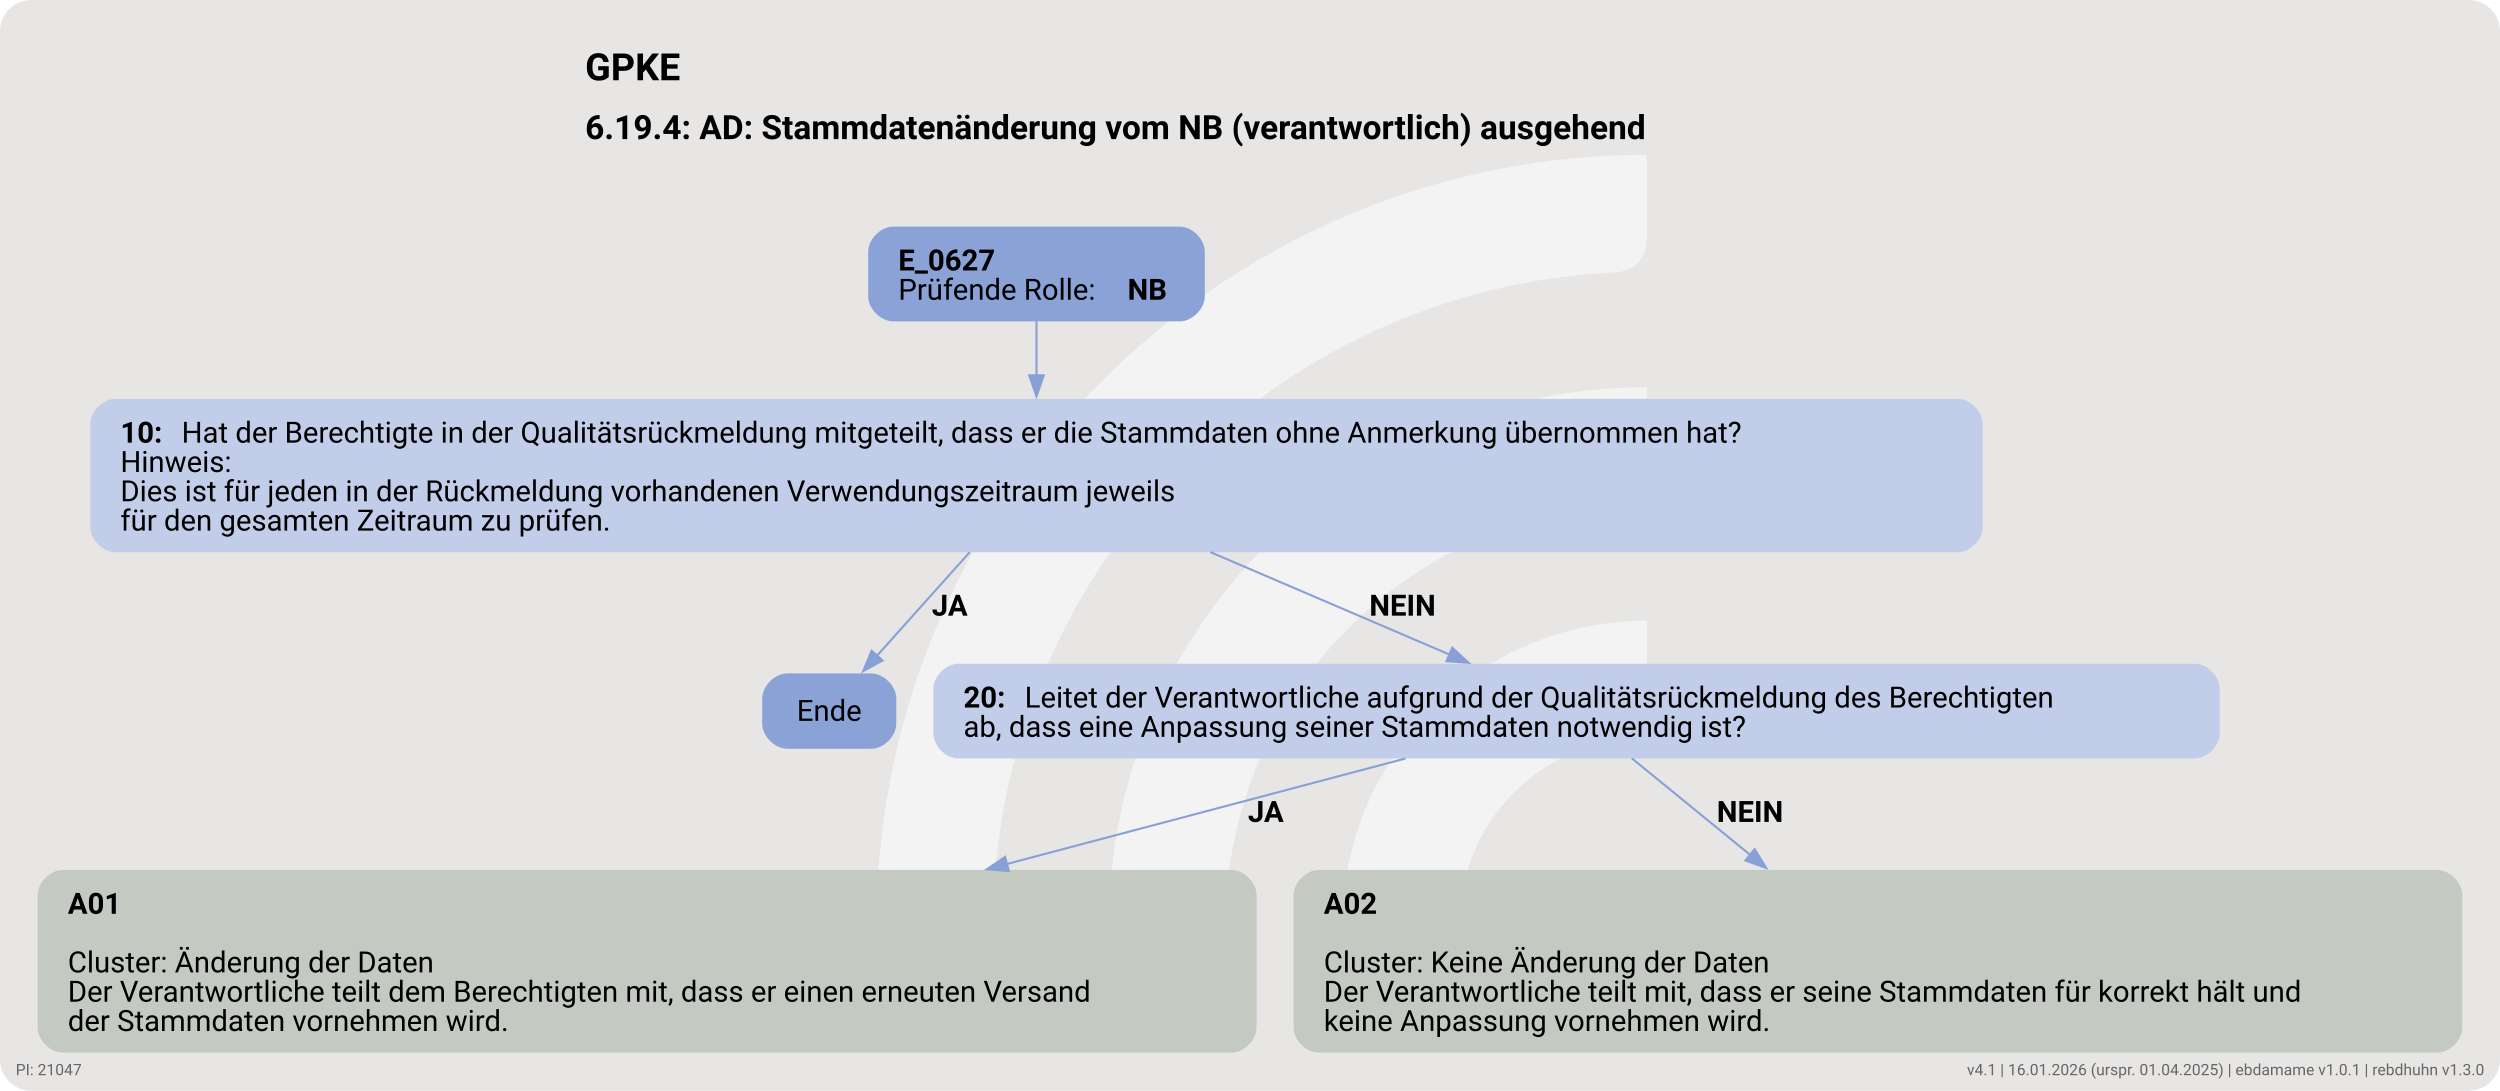
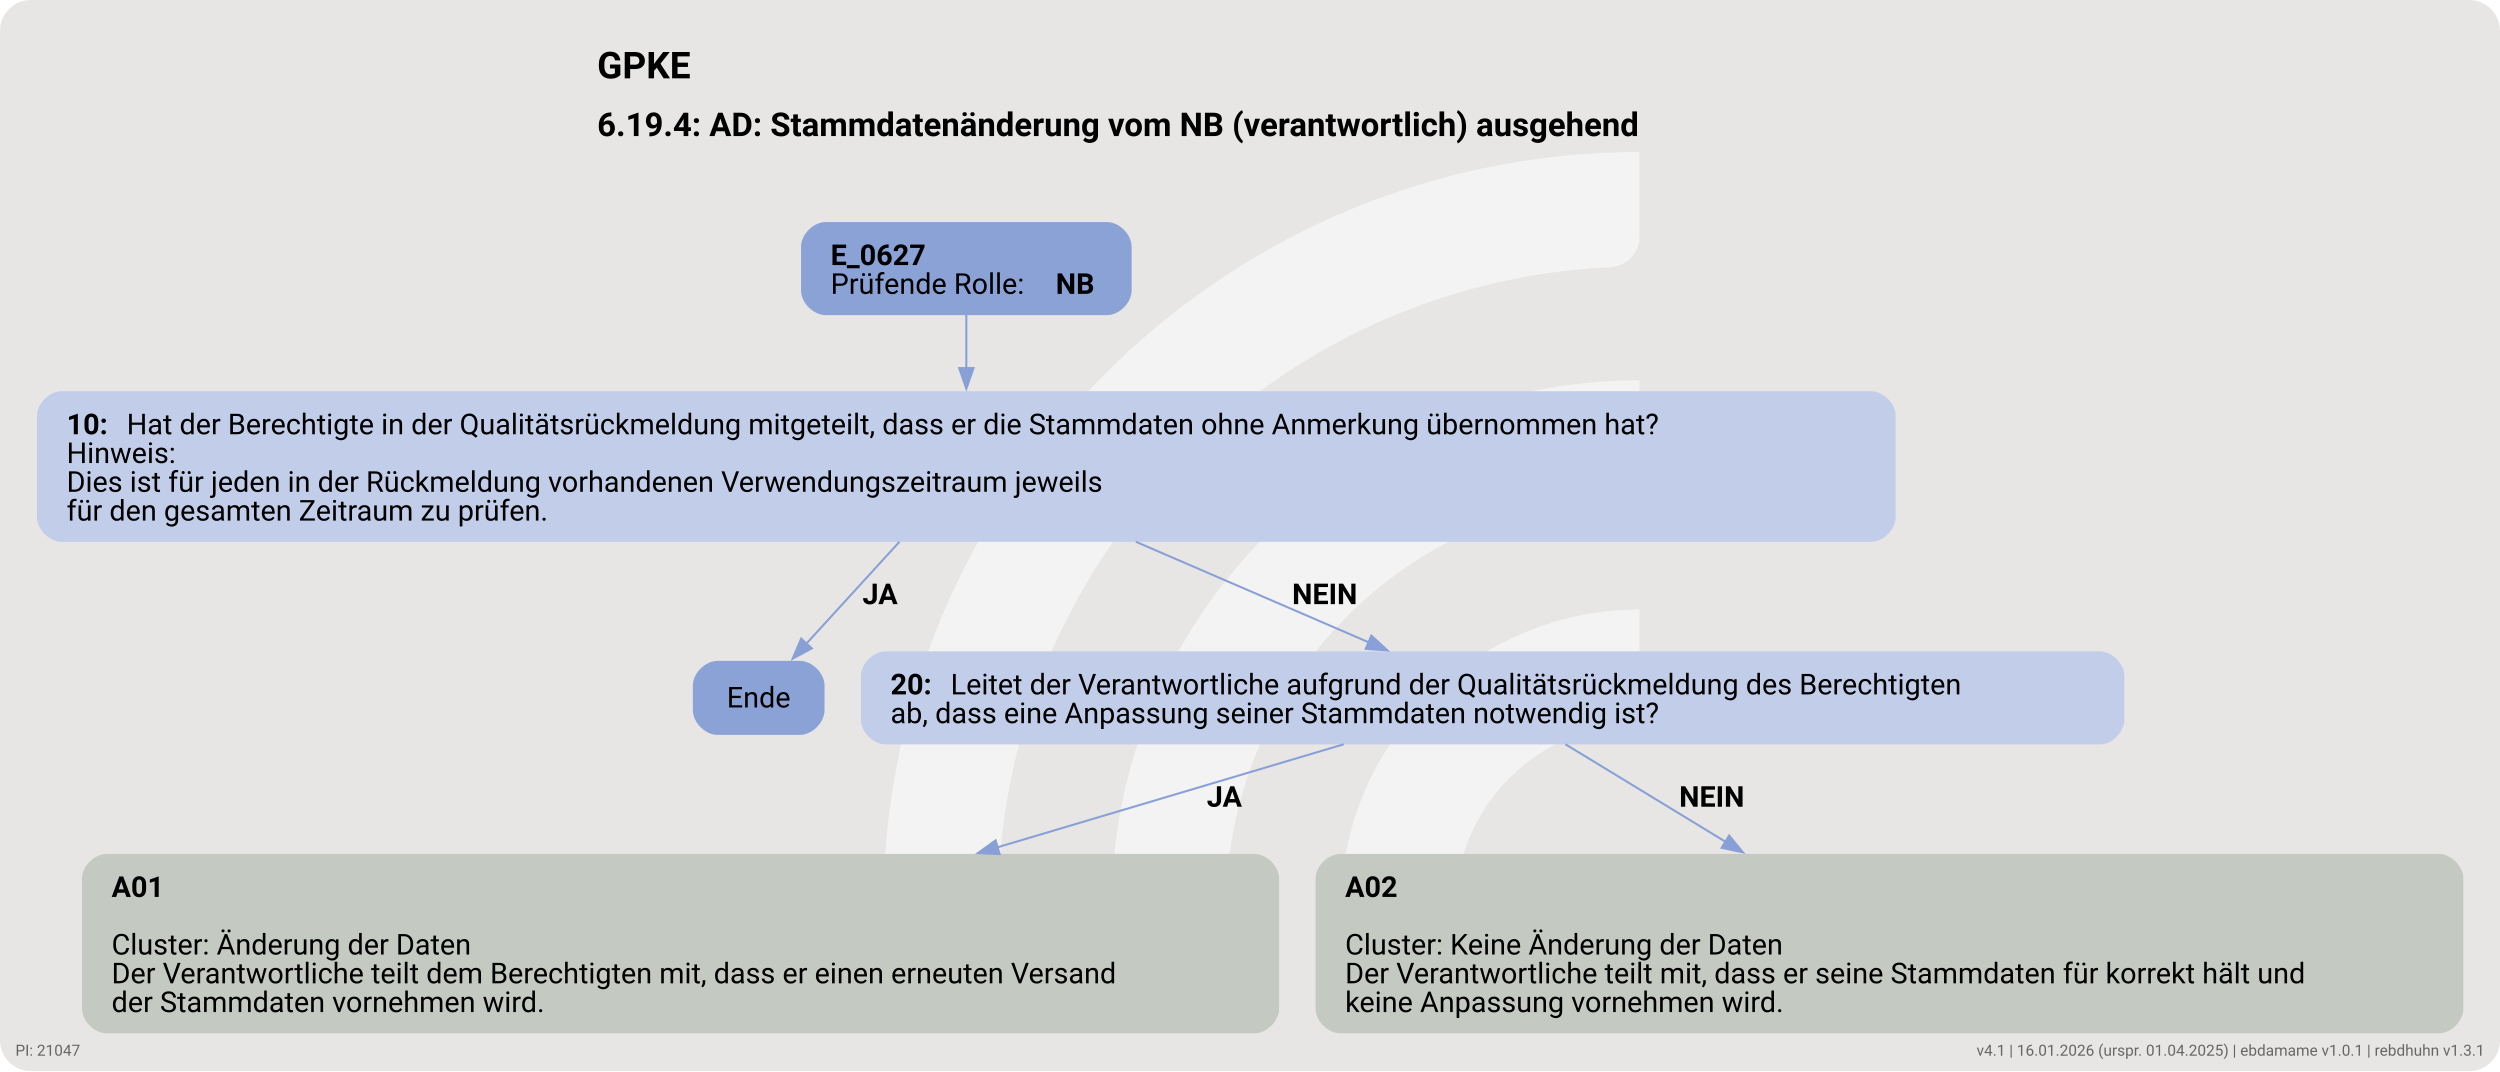
- <svg xmlns="http://www.w3.org/2000/svg" version="1.1" width="1592.0px" viewBox="0 0 1592.0 694.667" height="694.667px">
+ <svg xmlns="http://www.w3.org/2000/svg" version="1.1" width="1621.333px" viewBox="0 0 1621.333 694.667" height="694.667px">
  <g>
-     <svg version="1.1" width="1592.0px" viewBox="0 0 1592.0 694.667" height="694.667px">
-       <rect fill="#e7e6e5" x="0" y="0" width="1592.0" height="694.667" rx="20" ry="20" />
+     <svg version="1.1" width="1621.333px" viewBox="0 0 1621.333 694.667" height="694.667px">
+       <rect fill="#e7e6e5" x="0" y="0" width="1621.333" height="694.667" rx="20" ry="20" />
      <g>
-         <g transform="translate(512.7145, 69.46667) scale(1 1) translate(0, 0) scale(0.9781282 0.9781282) ">
+         <g transform="translate(527.3812, 69.46667) scale(1 1) translate(0, 0) scale(0.9781282 0.9781282) ">
          <defs>
            <style>.cls-1{fill:#ffffff88;}</style>
          </defs>
          <path class="cls-1" d="M122.44,531.2h-56.1c-11,0-19.9-9.12-19.46-20.11C57.47,243.89,278.15,29.78,547.91,29.78v56.02c0,10.98-8.69,19.89-19.66,20.39-225.51,10.31-405.8,197-405.8,425Z" />
          <path class="cls-1" d="M273.78,531.2h-55.93c-11.23,0-20.09-9.48-19.43-20.69,10.74-183.44,163.39-329.39,349.48-329.39v56.26c0,10.71-8.27,19.62-18.96,20.35-142.35,9.77-255.17,128.69-255.17,273.46Z" />
          <path class="cls-1" d="M425.77,531.2h-55.45c-11.65,0-20.6-10.17-19.33-21.75,10.87-99.03,95.03-176.34,196.92-176.34v57.01c0,10.05-7.28,18.75-17.23,20.16-59.22,8.4-104.91,59.42-104.91,120.92Z" />
        </g>
-         <svg width="1194pt" height="521pt" viewBox="0.00 0.00 1194.30 520.62">
+         <svg width="1216pt" height="521pt" viewBox="0.00 0.00 1216.00 521.00">
          <g id="graph0" class="graph" transform="scale(1 1) rotate(0) translate(18 502.62)">
-             <text text-anchor="start" x="261.53" y="-464.52" font-family="Roboto, sans-serif" font-weight="bold" font-size="18.00">GPKE</text>
-             <text text-anchor="start" x="261.53" y="-436.42" font-family="Roboto, sans-serif" font-weight="bold" font-size="16.00">6.19.4: AD: Stammdatenänderung vom NB (verantwortlich) ausgehend</text>
+             <text xml:space="preserve" text-anchor="start" x="272.46" y="-464.52" font-family="Roboto, sans-serif" font-weight="bold" font-size="18.00">GPKE</text>
+             <text xml:space="preserve" text-anchor="start" x="272.46" y="-436.42" font-family="Roboto, sans-serif" font-weight="bold" font-size="16.00">6.19.4: AD: Stammdatenänderung vom NB (verantwortlich) ausgehend</text>
            <g id="node1" class="node">
-               <path fill="#8ba2d7" stroke="black" stroke-width="0" d="M545.55,-394.62C545.55,-394.62 408.75,-394.62 408.75,-394.62 402.75,-394.62 396.75,-388.62 396.75,-382.62 396.75,-382.62 396.75,-361.34 396.75,-361.34 396.75,-355.34 402.75,-349.34 408.75,-349.34 408.75,-349.34 545.55,-349.34 545.55,-349.34 551.55,-349.34 557.55,-355.34 557.55,-361.34 557.55,-361.34 557.55,-382.62 557.55,-382.62 557.55,-388.62 551.55,-394.62 545.55,-394.62" />
-               <text text-anchor="start" x="411.15" y="-373.68" font-family="Roboto, sans-serif" font-weight="bold" font-size="14.00">E_0627</text>
-               <text text-anchor="start" x="411.15" y="-359.68" font-family="Roboto, sans-serif" font-size="14.00">Prüfende Rolle: </text>
-               <text text-anchor="start" x="520.65" y="-359.68" font-family="Roboto, sans-serif" font-weight="bold" font-size="14.00">NB</text>
+               <path fill="#8ba2d7" stroke="black" stroke-width="0" d="M520.42,-394.62C520.42,-394.62 383.62,-394.62 383.62,-394.62 377.62,-394.62 371.62,-388.62 371.62,-382.62 371.62,-382.62 371.62,-361.34 371.62,-361.34 371.62,-355.34 377.62,-349.34 383.62,-349.34 383.62,-349.34 520.42,-349.34 520.42,-349.34 526.42,-349.34 532.42,-355.34 532.42,-361.34 532.42,-361.34 532.42,-382.62 532.42,-382.62 532.42,-388.62 526.42,-394.62 520.42,-394.62" />
+               <text xml:space="preserve" text-anchor="start" x="386.02" y="-373.68" font-family="Roboto, sans-serif" font-weight="bold" font-size="14.00">E_0627</text>
+               <text xml:space="preserve" text-anchor="start" x="386.02" y="-359.68" font-family="Roboto, sans-serif" font-size="14.00">Prüfende Rolle: </text>
+               <text xml:space="preserve" text-anchor="start" x="495.52" y="-359.68" font-family="Roboto, sans-serif" font-weight="bold" font-size="14.00">NB</text>
            </g>
            <g id="node2" class="node">
-               <path fill="#c2cee9" stroke="black" stroke-width="0" d="M917.17,-312.34C917.17,-312.34 37.12,-312.34 37.12,-312.34 31.12,-312.34 25.13,-306.34 25.13,-300.34 25.13,-300.34 25.13,-251.06 25.13,-251.06 25.13,-245.06 31.13,-239.06 37.13,-239.06 37.13,-239.06 917.17,-239.06 917.17,-239.06 923.17,-239.06 929.17,-245.06 929.17,-251.06 929.17,-251.06 929.17,-300.34 929.17,-300.34 929.17,-306.34 923.17,-312.34 917.17,-312.34" />
-               <text text-anchor="start" x="39.52" y="-291.4" font-family="Roboto, sans-serif" font-weight="bold" font-size="14.00">10: </text>
-               <text text-anchor="start" x="68.77" y="-291.4" font-family="Roboto, sans-serif" font-size="14.00">Hat der Berechtigte in der Qualitätsrückmeldung mitgeteilt, dass er die Stammdaten ohne Anmerkung übernommen hat?</text>
-               <text text-anchor="start" x="39.52" y="-277.4" font-family="Roboto, sans-serif" font-size="14.00">Hinweis:</text>
-               <text text-anchor="start" x="39.52" y="-263.4" font-family="Roboto, sans-serif" font-size="14.00">Dies ist für jeden in der Rückmeldung vorhandenen Verwendungszeitraum jeweils</text>
-               <text text-anchor="start" x="39.52" y="-249.4" font-family="Roboto, sans-serif" font-size="14.00">für den gesamten Zeitraum zu prüfen.</text>
+               <path fill="#c2cee9" stroke="black" stroke-width="0" d="M892.05,-312.34C892.05,-312.34 12,-312.34 12,-312.34 6,-312.34 0,-306.34 0,-300.34 0,-300.34 0,-251.06 0,-251.06 0,-245.06 6,-239.06 12,-239.06 12,-239.06 892.05,-239.06 892.05,-239.06 898.05,-239.06 904.05,-245.06 904.05,-251.06 904.05,-251.06 904.05,-300.34 904.05,-300.34 904.05,-306.34 898.05,-312.34 892.05,-312.34" />
+               <text xml:space="preserve" text-anchor="start" x="14.4" y="-291.4" font-family="Roboto, sans-serif" font-weight="bold" font-size="14.00">10: </text>
+               <text xml:space="preserve" text-anchor="start" x="43.65" y="-291.4" font-family="Roboto, sans-serif" font-size="14.00">Hat der Berechtigte in der Qualitätsrückmeldung mitgeteilt, dass er die Stammdaten ohne Anmerkung übernommen hat?</text>
+               <text xml:space="preserve" text-anchor="start" x="14.4" y="-277.4" font-family="Roboto, sans-serif" font-size="14.00">Hinweis:</text>
+               <text xml:space="preserve" text-anchor="start" x="14.4" y="-263.4" font-family="Roboto, sans-serif" font-size="14.00">Dies ist für jeden in der Rückmeldung vorhandenen Verwendungszeitraum jeweils</text>
+               <text xml:space="preserve" text-anchor="start" x="14.4" y="-249.4" font-family="Roboto, sans-serif" font-size="14.00">für den gesamten Zeitraum zu prüfen.</text>
            </g>
            <g id="edge1" class="edge">
-               <path fill="none" stroke="#88a0d6" d="M477.15,-349.59C477.15,-341.79 477.15,-332.65 477.15,-323.52" />
-               <polygon fill="#88a0d6" stroke="#88a0d6" points="480.65,-323.58 477.15,-313.58 473.65,-323.58 480.65,-323.58" />
+               <path fill="none" stroke="#88a0d6" d="M452.02,-349.59C452.02,-341.79 452.02,-332.65 452.02,-323.52" />
+               <polygon fill="#88a0d6" stroke="#88a0d6" points="455.53,-323.58 452.03,-313.58 448.53,-323.58 455.53,-323.58" />
            </g>
            <g id="node3" class="node">
-               <path fill="#8ba2d7" stroke="black" stroke-width="0" d="M398.17,-181.17C398.17,-181.17 358.12,-181.17 358.12,-181.17 352.12,-181.17 346.12,-175.17 346.12,-169.17 346.12,-169.17 346.12,-157.17 346.12,-157.17 346.12,-151.17 352.12,-145.17 358.12,-145.17 358.12,-145.17 398.17,-145.17 398.17,-145.17 404.17,-145.17 410.17,-151.17 410.17,-157.17 410.17,-157.17 410.17,-169.17 410.17,-169.17 410.17,-175.17 404.17,-181.17 398.17,-181.17" />
-               <text text-anchor="middle" x="378.15" y="-158.5" font-family="Roboto, sans-serif" font-size="14.00">Ende</text>
+               <path fill="#8ba2d7" stroke="black" stroke-width="0" d="M371.05,-181.17C371.05,-181.17 331,-181.17 331,-181.17 325,-181.17 319,-175.17 319,-169.17 319,-169.17 319,-157.17 319,-157.17 319,-151.17 325,-145.17 331,-145.17 331,-145.17 371.05,-145.17 371.05,-145.17 377.05,-145.17 383.05,-151.17 383.05,-157.17 383.05,-157.17 383.05,-169.17 383.05,-169.17 383.05,-175.17 377.05,-181.17 371.05,-181.17" />
+               <text xml:space="preserve" text-anchor="middle" x="351.02" y="-158.5" font-family="Roboto, sans-serif" font-size="14.00">Ende</text>
            </g>
            <g id="edge2" class="edge">
-               <path fill="none" stroke="#88a0d6" d="M445.28,-239.12C430.86,-223.02 414.15,-204.36 401.01,-189.69" />
-               <polygon fill="#88a0d6" stroke="#88a0d6" points="403.63,-187.37 394.35,-182.25 398.41,-192.04 403.63,-187.37" />
-               <text text-anchor="start" x="427.15" y="-208.76" font-family="Roboto, sans-serif" font-weight="bold" font-size="14.00">JA</text>
+               <path fill="none" stroke="#88a0d6" d="M419.51,-239.12C404.66,-222.87 387.43,-204.01 373.97,-189.28" />
+               <polygon fill="#88a0d6" stroke="#88a0d6" points="376.87,-187.26 367.54,-182.24 371.7,-191.99 376.87,-187.26" />
+               <text xml:space="preserve" text-anchor="start" x="401.52" y="-208.76" font-family="Roboto, sans-serif" font-weight="bold" font-size="14.00">JA</text>
            </g>
            <g id="node4" class="node">
-               <path fill="#c2cee9" stroke="black" stroke-width="0" d="M1030.42,-185.81C1030.42,-185.81 439.88,-185.81 439.88,-185.81 433.88,-185.81 427.88,-179.81 427.88,-173.81 427.88,-173.81 427.88,-152.53 427.88,-152.53 427.88,-146.53 433.88,-140.53 439.88,-140.53 439.88,-140.53 1030.42,-140.53 1030.42,-140.53 1036.42,-140.53 1042.42,-146.53 1042.42,-152.53 1042.42,-152.53 1042.42,-173.81 1042.42,-173.81 1042.42,-179.81 1036.42,-185.81 1030.42,-185.81" />
-               <text text-anchor="start" x="442.27" y="-164.87" font-family="Roboto, sans-serif" font-weight="bold" font-size="14.00">20: </text>
-               <text text-anchor="start" x="471.52" y="-164.87" font-family="Roboto, sans-serif" font-size="14.00">Leitet der Verantwortliche aufgrund der Qualitätsrückmeldung des Berechtigten</text>
-               <text text-anchor="start" x="442.27" y="-150.87" font-family="Roboto, sans-serif" font-size="14.00">ab, dass eine Anpassung seiner Stammdaten notwendig ist?</text>
+               <path fill="#c2cee9" stroke="black" stroke-width="0" d="M1003.3,-185.81C1003.3,-185.81 412.75,-185.81 412.75,-185.81 406.75,-185.81 400.75,-179.81 400.75,-173.81 400.75,-173.81 400.75,-152.53 400.75,-152.53 400.75,-146.53 406.75,-140.53 412.75,-140.53 412.75,-140.53 1003.3,-140.53 1003.3,-140.53 1009.3,-140.53 1015.3,-146.53 1015.3,-152.53 1015.3,-152.53 1015.3,-173.81 1015.3,-173.81 1015.3,-179.81 1009.3,-185.81 1003.3,-185.81" />
+               <text xml:space="preserve" text-anchor="start" x="415.15" y="-164.87" font-family="Roboto, sans-serif" font-weight="bold" font-size="14.00">20: </text>
+               <text xml:space="preserve" text-anchor="start" x="444.4" y="-164.87" font-family="Roboto, sans-serif" font-size="14.00">Leitet der Verantwortliche aufgrund der Qualitätsrückmeldung des Berechtigten</text>
+               <text xml:space="preserve" text-anchor="start" x="415.15" y="-150.87" font-family="Roboto, sans-serif" font-size="14.00">ab, dass eine Anpassung seiner Stammdaten notwendig ist?</text>
            </g>
            <g id="edge3" class="edge">
-               <path fill="none" stroke="#88a0d6" d="M560.2,-239.12C597.45,-223.16 640.57,-204.69 674.69,-190.07" />
-               <polygon fill="#88a0d6" stroke="#88a0d6" points="675.76,-193.42 683.58,-186.26 673.01,-186.99 675.76,-193.42" />
-               <text text-anchor="start" x="636.15" y="-208.76" font-family="Roboto, sans-serif" font-weight="bold" font-size="14.00">NEIN</text>
+               <path fill="none" stroke="#88a0d6" d="M534.43,-239.12C571.39,-223.16 614.18,-204.69 648.03,-190.07" />
+               <polygon fill="#88a0d6" stroke="#88a0d6" points="649.05,-193.45 656.84,-186.27 646.27,-187.02 649.05,-193.45" />
+               <text xml:space="preserve" text-anchor="start" x="610.48" y="-208.76" font-family="Roboto, sans-serif" font-weight="bold" font-size="14.00">NEIN</text>
            </g>
            <g id="node5" class="node">
-               <path fill="#c4cac1" stroke="black" stroke-width="0" d="M570.3,-87.28C570.3,-87.28 12,-87.28 12,-87.28 6,-87.28 0,-81.28 0,-75.28 0,-75.28 0,-12 0,-12 0,-6 6,0 12,0 12,0 570.3,0 570.3,0 576.3,0 582.3,-6 582.3,-12 582.3,-12 582.3,-75.28 582.3,-75.28 582.3,-81.28 576.3,-87.28 570.3,-87.28" />
-               <text text-anchor="start" x="14.4" y="-66.34" font-family="Roboto, sans-serif" font-weight="bold" font-size="14.00">A01</text>
-               <text text-anchor="start" x="14.4" y="-38.34" font-family="Roboto, sans-serif" font-size="14.00">Cluster: Änderung der Daten</text>
-               <text text-anchor="start" x="14.4" y="-24.34" font-family="Roboto, sans-serif" font-size="14.00">Der Verantwortliche teilt dem Berechtigten mit, dass er einen erneuten Versand</text>
-               <text text-anchor="start" x="14.4" y="-10.34" font-family="Roboto, sans-serif" font-size="14.00">der Stammdaten vornehmen wird.</text>
+               <path fill="#c4cac1" stroke="black" stroke-width="0" d="M592.17,-87.28C592.17,-87.28 33.88,-87.28 33.88,-87.28 27.88,-87.28 21.88,-81.28 21.88,-75.28 21.88,-75.28 21.88,-12 21.88,-12 21.88,-6 27.88,0 33.88,0 33.88,0 592.17,0 592.17,0 598.17,0 604.17,-6 604.17,-12 604.17,-12 604.17,-75.28 604.17,-75.28 604.17,-81.28 598.17,-87.28 592.17,-87.28" />
+               <text xml:space="preserve" text-anchor="start" x="36.27" y="-66.34" font-family="Roboto, sans-serif" font-weight="bold" font-size="14.00">A01</text>
+               <text xml:space="preserve" text-anchor="start" x="36.27" y="-38.34" font-family="Roboto, sans-serif" font-size="14.00">Cluster: Änderung der Daten</text>
+               <text xml:space="preserve" text-anchor="start" x="36.27" y="-24.34" font-family="Roboto, sans-serif" font-size="14.00">Der Verantwortliche teilt dem Berechtigten mit, dass er einen erneuten Versand</text>
+               <text xml:space="preserve" text-anchor="start" x="36.27" y="-10.34" font-family="Roboto, sans-serif" font-size="14.00">der Stammdaten vornehmen wird.</text>
            </g>
            <g id="edge4" class="edge">
-               <path fill="none" stroke="#88a0d6" d="M653.45,-140.54C600.07,-126.41 528.35,-107.43 462.81,-90.08" />
-               <polygon fill="#88a0d6" stroke="#88a0d6" points="463.95,-86.76 453.39,-87.59 462.16,-93.53 463.95,-86.76" />
-               <text text-anchor="start" x="578.15" y="-110.23" font-family="Roboto, sans-serif" font-weight="bold" font-size="14.00">JA</text>
+               <path fill="none" stroke="#88a0d6" d="M635.58,-140.61C588.4,-126.58 525.05,-107.73 466.99,-90.45" />
+               <polygon fill="#88a0d6" stroke="#88a0d6" points="468.25,-87.17 457.66,-87.68 466.25,-93.88 468.25,-87.17" />
+               <text xml:space="preserve" text-anchor="start" x="568.99" y="-110.23" font-family="Roboto, sans-serif" font-weight="bold" font-size="14.00">JA</text>
            </g>
            <g id="node6" class="node">
-               <path fill="#c4cac1" stroke="black" stroke-width="0" d="M1146.3,-87.28C1146.3,-87.28 612,-87.28 612,-87.28 606,-87.28 600,-81.28 600,-75.28 600,-75.28 600,-12 600,-12 600,-6 606,0 612,0 612,0 1146.3,0 1146.3,0 1152.3,0 1158.3,-6 1158.3,-12 1158.3,-12 1158.3,-75.28 1158.3,-75.28 1158.3,-81.28 1152.3,-87.28 1146.3,-87.28" />
-               <text text-anchor="start" x="614.4" y="-66.34" font-family="Roboto, sans-serif" font-weight="bold" font-size="14.00">A02</text>
-               <text text-anchor="start" x="614.4" y="-38.34" font-family="Roboto, sans-serif" font-size="14.00">Cluster: Keine Änderung der Daten</text>
-               <text text-anchor="start" x="614.4" y="-24.34" font-family="Roboto, sans-serif" font-size="14.00">Der Verantwortliche teilt mit, dass er seine Stammdaten für korrekt hält und</text>
-               <text text-anchor="start" x="614.4" y="-10.34" font-family="Roboto, sans-serif" font-size="14.00">keine Anpassung vornehmen wird.</text>
+               <path fill="#c4cac1" stroke="black" stroke-width="0" d="M1168.17,-87.28C1168.17,-87.28 633.88,-87.28 633.88,-87.28 627.88,-87.28 621.88,-81.28 621.88,-75.28 621.88,-75.28 621.88,-12 621.88,-12 621.88,-6 627.88,0 633.88,0 633.88,0 1168.17,0 1168.17,0 1174.17,0 1180.17,-6 1180.17,-12 1180.17,-12 1180.17,-75.28 1180.17,-75.28 1180.17,-81.28 1174.17,-87.28 1168.17,-87.28" />
+               <text xml:space="preserve" text-anchor="start" x="636.27" y="-66.34" font-family="Roboto, sans-serif" font-weight="bold" font-size="14.00">A02</text>
+               <text xml:space="preserve" text-anchor="start" x="636.27" y="-38.34" font-family="Roboto, sans-serif" font-size="14.00">Cluster: Keine Änderung der Daten</text>
+               <text xml:space="preserve" text-anchor="start" x="636.27" y="-24.34" font-family="Roboto, sans-serif" font-size="14.00">Der Verantwortliche teilt mit, dass er seine Stammdaten für korrekt hält und</text>
+               <text xml:space="preserve" text-anchor="start" x="636.27" y="-10.34" font-family="Roboto, sans-serif" font-size="14.00">keine Anpassung vornehmen wird.</text>
            </g>
            <g id="edge5" class="edge">
-               <path fill="none" stroke="#88a0d6" d="M761.56,-140.61C777.48,-127.62 798.44,-110.52 818.25,-94.35" />
-               <polygon fill="#88a0d6" stroke="#88a0d6" points="820.24,-97.24 825.78,-88.2 815.82,-91.81 820.24,-97.24" />
-               <text text-anchor="start" x="802.15" y="-110.23" font-family="Roboto, sans-serif" font-weight="bold" font-size="14.00">NEIN</text>
+               <path fill="none" stroke="#88a0d6" d="M743.42,-140.61C765.33,-127.28 794.36,-109.59 821.54,-93.04" />
+               <polygon fill="#88a0d6" stroke="#88a0d6" points="823.05,-96.22 829.77,-88.03 819.41,-90.24 823.05,-96.22" />
+               <text xml:space="preserve" text-anchor="start" x="798.74" y="-110.23" font-family="Roboto, sans-serif" font-weight="bold" font-size="14.00">NEIN</text>
            </g>
          </g>
        </svg>
      </g>
    </svg>
  </g>
  <a href="https://ebd.hochfrequenz.de" target="_blank">
-     <text x="1582.0" y="684.667" text-anchor="end" font-family="Roboto, sans-serif" font-size="10" fill="#666666" text-decoration="none">v4.1 | 16.01.2026 (urspr. 01.04.2025) | ebdamame v1.0.1 | rebdhuhn v1.3.0</text>
+     <text x="1611.333" y="684.667" text-anchor="end" font-family="Roboto, sans-serif" font-size="10" fill="#666666" text-decoration="none">v4.1 | 16.01.2026 (urspr. 01.04.2025) | ebdamame v1.0.1 | rebdhuhn v1.3.1</text>
  </a>
  <a href="https://ahb-tabellen.hochfrequenz.de/ahb/FV2510/21047" target="_blank">
    <text x="10.0" y="684.667" text-anchor="start" font-family="Roboto, sans-serif" font-size="10" fill="#666666" text-decoration="none">PI: 21047</text>
  </a>
</svg>
